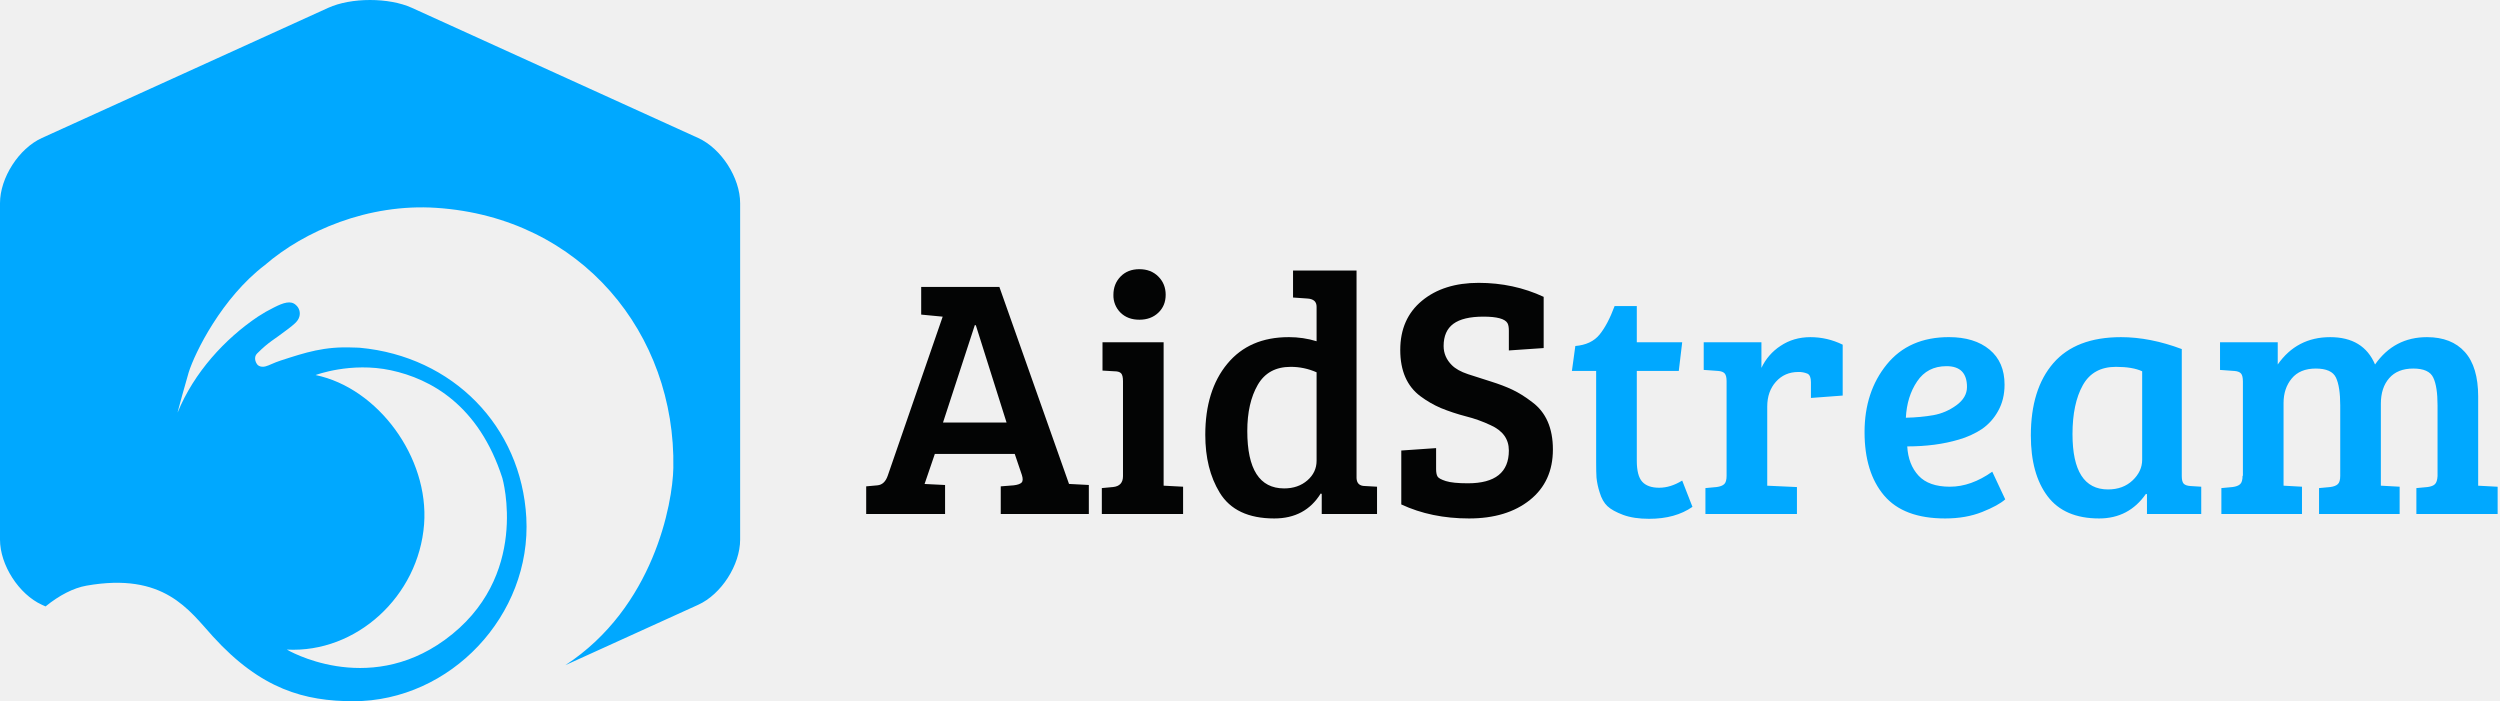
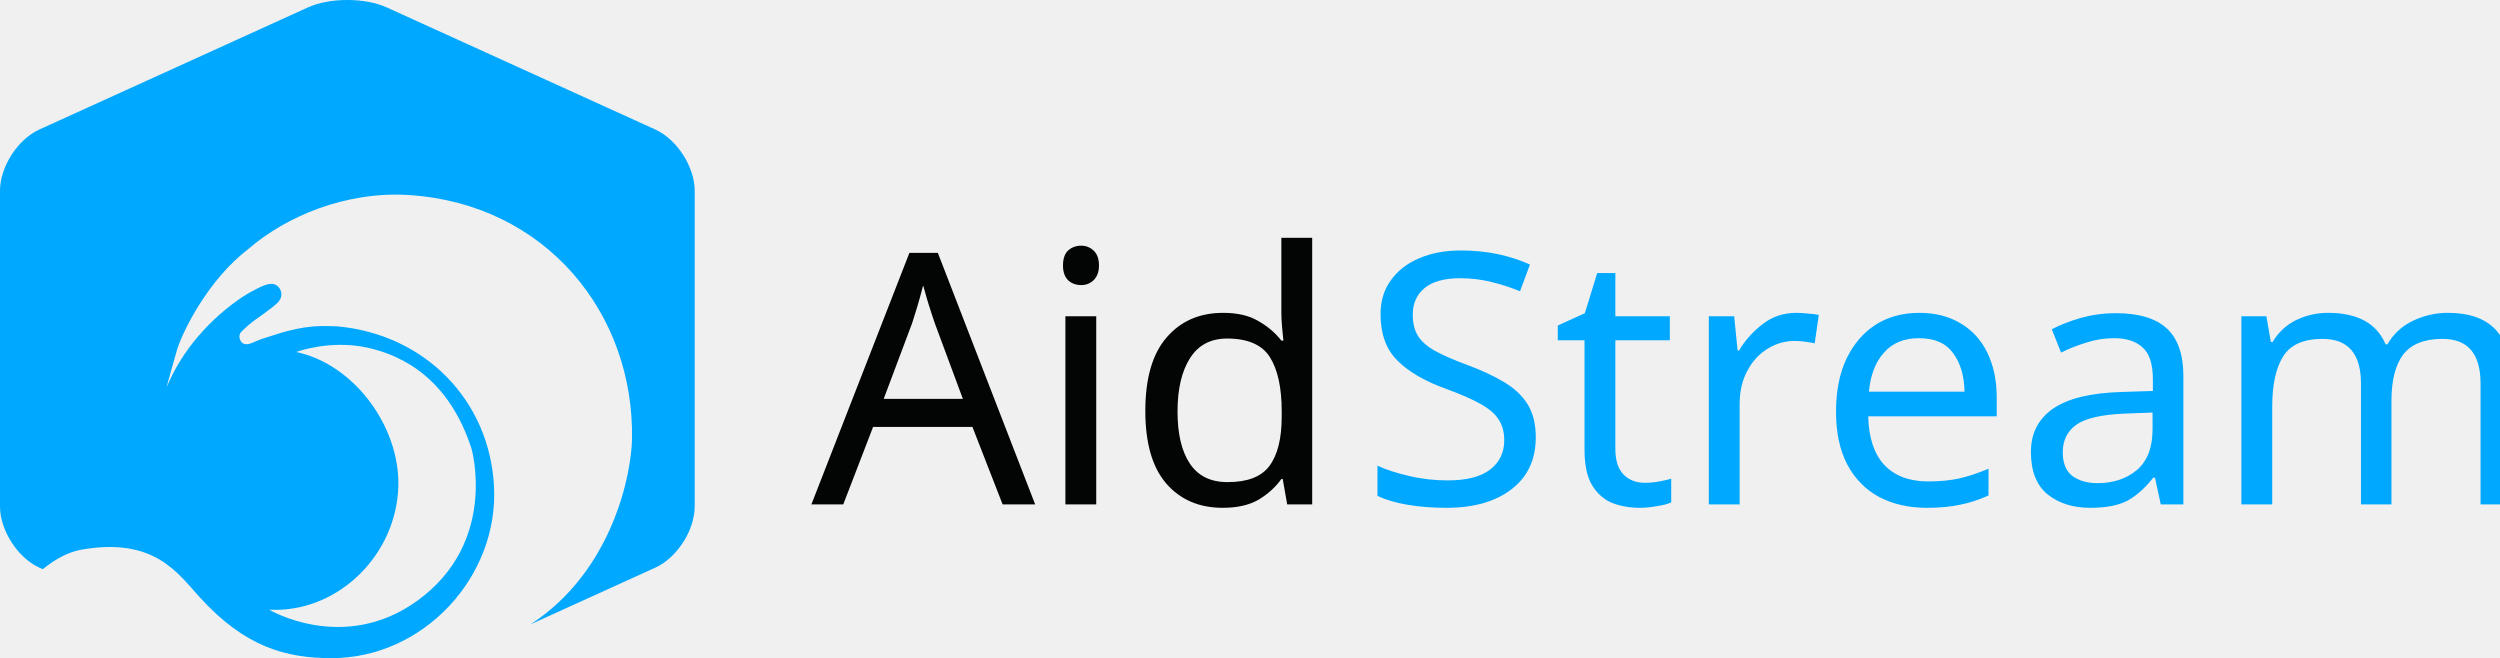
- <svg xmlns="http://www.w3.org/2000/svg" xmlns:xlink="http://www.w3.org/1999/xlink" width="107" height="30" viewBox="0 0 107 30">
+ <svg xmlns="http://www.w3.org/2000/svg" xmlns:xlink="http://www.w3.org/1999/xlink" width="114" height="30" viewBox="0 0 114 30">
  <defs>
    <path id="a" d="M0 0h106.954v30.013H0" />
  </defs>
  <g fill="none" fill-rule="evenodd">
    <g>
      <mask id="b" fill="#fff">
        <use xlink:href="#a" />
      </mask>
      <path d="M18.151 22.44c.218-2.855-1.968-5.833-4.644-6.388 0 0 1.507-.571 3.224-.204 1.705.366 3.763 1.489 4.77 4.613 0 0 1.23 4.252-2.468 6.93-3.362 2.433-6.758.411-6.758.411 2.975.16 5.641-2.281 5.876-5.362M1.95 25.955c.586-.478 1.197-.79 1.747-.888 3.326-.588 4.393 1.05 5.418 2.176 2.06 2.264 3.928 2.768 6.008 2.769 4.164.002 7.632-3.69 7.403-7.858-.214-3.905-3.145-6.9-7.123-7.27-.1-.009-.185-.005-.285-.01-1.235-.054-2.036.21-3.1.555-.306.099-.501.213-.646.25-.174.045-.27-.001-.331-.048-.056-.043-.23-.309-.03-.508.515-.514.695-.562 1.314-1.04.226-.175.431-.32.488-.533a.48.48 0 0 0-.148-.495c-.216-.204-.526-.106-.94.105a6.233 6.233 0 0 0-.682.389c-1.418.952-2.74 2.395-3.437 4.098-.04.097.41-1.522.47-1.709.266-.847 1.416-3.189 3.264-4.596 1.685-1.455 4.416-2.64 7.336-2.446 6.218.413 10.25 5.4 10.143 11.133-.028 1.517-.838 5.967-4.621 8.44l5.687-2.585c.986-.448 1.793-1.703 1.793-2.79V8.696c0-1.086-.807-2.34-1.793-2.789L17.631.336c-.986-.448-2.6-.448-3.585 0L1.793 5.906C.807 6.354 0 7.609 0 8.696v14.399c0 1.086.807 2.34 1.793 2.789" fill="#00A8FF" mask="url(#b)" />
    </g>
-     <path d="M37.994 20.363l2.353-6.81-.92-.088V12.28h3.346l2.981 8.433h.015l.833.044V22h-3.77v-1.184l.555-.044c.165-.02.277-.058.336-.117.058-.058.063-.165.015-.321l-.307-.906h-3.42l-.439 1.286.877.044V22h-3.376v-1.184l.482-.044c.205-.02.351-.156.439-.409zm3.727-6.445l-1.36 4.165h2.719l-1.315-4.165h-.044zm8.082.73v6.139l.833.044V22h-3.478v-1.11l.482-.045c.282-.029.424-.185.424-.467v-4.063c0-.166-.027-.278-.08-.336-.054-.059-.15-.088-.286-.088l-.511-.03V14.65h2.616zm-2.149-2.03c0-.313.103-.573.307-.783.205-.21.473-.314.804-.314.331 0 .602.105.811.314.21.21.315.47.315.782 0 .312-.105.568-.315.767-.21.2-.48.3-.81.3-.332 0-.6-.1-.805-.3a1.026 1.026 0 0 1-.307-.767zm7.498 1.811c.419 0 .818.059 1.198.176v-1.476c0-.215-.126-.332-.38-.351l-.628-.044v-1.155h2.718v8.886c.01.225.132.337.366.337l.511.029V22H56.57v-.862l-.044-.015c-.439.711-1.101 1.067-1.988 1.067-1.11 0-1.89-.37-2.338-1.11-.41-.673-.614-1.496-.614-2.47 0-1.267.314-2.28.943-3.04.628-.76 1.502-1.14 2.623-1.14zm1.198 5.291v-3.785a2.705 2.705 0 0 0-1.11-.234c-.643 0-1.114.258-1.41.774-.298.517-.446 1.175-.446 1.974 0 1.636.526 2.455 1.578 2.455.4 0 .73-.115.994-.344.263-.229.394-.509.394-.84zm6.475.965c1.17 0 1.754-.468 1.754-1.403 0-.488-.258-.848-.775-1.082a5.777 5.777 0 0 0-1.06-.38 8.496 8.496 0 0 1-1.081-.358 4.347 4.347 0 0 1-.87-.504c-.574-.429-.862-1.089-.862-1.98 0-.892.31-1.594.928-2.105.619-.512 1.428-.767 2.426-.767.999 0 1.927.2 2.784.599v2.192l-1.49.102v-.847c0-.146-.02-.254-.059-.322-.107-.185-.45-.278-1.03-.278-.58 0-1.009.103-1.286.307-.278.205-.417.522-.417.95 0 .312.117.585.351.819.156.156.387.285.694.387.307.102.634.207.98.314.345.108.652.224.92.351.268.127.548.302.84.526.595.439.892 1.116.892 2.032 0 .916-.329 1.637-.986 2.163-.658.526-1.525.789-2.602.789s-2.044-.2-2.901-.6v-2.308l1.49-.103v.892c0 .146.02.253.06.321.038.069.158.134.357.198.2.063.514.095.943.095z" fill="#030404" />
-     <path d="M69.105 13.1h.95v1.549h1.943l-.146 1.227h-1.797v3.844c0 .429.078.728.233.899.156.17.397.256.724.256.326 0 .655-.103.986-.307l.439 1.125c-.487.341-1.106.512-1.856.512-.439 0-.809-.056-1.111-.168-.302-.113-.526-.237-.672-.373-.146-.137-.259-.336-.336-.6a3.03 3.03 0 0 1-.132-.62c-.01-.152-.015-.373-.015-.665v-3.903h-1.037l.146-1.067c.458-.039.804-.202 1.038-.49.233-.287.448-.693.643-1.22zm4.793 7.263v-4.048c0-.156-.026-.266-.08-.33-.054-.062-.149-.099-.285-.109l-.614-.044V14.65h2.47v1.096a2.27 2.27 0 0 1 .819-.943c.37-.248.796-.373 1.278-.373.483 0 .943.108 1.381.322v2.178l-1.359.102v-.672c0-.195-.048-.317-.146-.366a.951.951 0 0 0-.394-.073c-.39 0-.71.139-.958.417-.248.277-.372.63-.372 1.06v3.39l1.271.058V22h-3.917v-1.11l.483-.045c.146-.02.253-.06.321-.124.068-.063.102-.183.102-.358zm9.515-5.934c.73 0 1.31.178 1.739.534.429.355.643.855.643 1.498 0 .429-.093.806-.278 1.133a2.243 2.243 0 0 1-.687.767 3.607 3.607 0 0 1-.993.453c-.653.195-1.389.292-2.207.292.029.517.19.933.482 1.25.292.316.74.475 1.345.475.604 0 1.208-.215 1.812-.643l.555 1.184c-.195.175-.523.355-.986.54-.463.185-.992.278-1.586.278-1.189 0-2.06-.329-2.616-.987-.555-.657-.833-1.56-.833-2.71s.317-2.115.95-2.894c.633-.78 1.52-1.17 2.66-1.17zm.321 2.916c.302-.22.453-.48.453-.782 0-.594-.292-.891-.877-.891-.545 0-.964.216-1.256.65-.293.434-.453.952-.483 1.557.429-.01.821-.047 1.177-.11.355-.063.684-.205.986-.424zm9.646-2.404v5.437c0 .156.027.263.08.321.054.059.15.093.286.103l.467.029V22H91.89v-.848l-.044-.014c-.487.701-1.155 1.052-2.003 1.052-.993 0-1.729-.317-2.206-.95-.478-.633-.717-1.5-.717-2.601 0-1.326.322-2.358.965-3.099.643-.74 1.608-1.11 2.894-1.11.828 0 1.695.17 2.601.51zm-1.695 4.735v-3.785c-.273-.127-.648-.19-1.125-.19-.653 0-1.126.263-1.418.79-.292.525-.439 1.222-.439 2.09 0 1.578.507 2.367 1.52 2.367.43 0 .78-.13 1.053-.388.273-.258.409-.553.409-.884zm3.332-3.844V14.65h2.47v.95c.546-.78 1.294-1.17 2.244-1.17.95 0 1.59.39 1.921 1.17.546-.78 1.287-1.17 2.222-1.17.702 0 1.242.212 1.622.636.38.424.57 1.06.57 1.907v3.815l.833.044V22h-3.478v-1.11l.482-.045c.146-.02.251-.06.314-.124.064-.063.1-.178.11-.343v-3.026c0-.536-.06-.933-.183-1.19-.121-.259-.406-.388-.855-.388-.448 0-.791.136-1.03.41-.239.272-.358.637-.358 1.095v3.508l.804.044V22h-3.45v-1.11l.483-.045c.146-.02.253-.06.321-.124.069-.063.103-.183.103-.358v-3.01c0-.537-.061-.934-.183-1.192-.122-.258-.41-.387-.862-.387-.453 0-.797.141-1.03.424-.234.282-.351.633-.351 1.052v3.537l.789.044V22h-3.45v-1.11l.483-.045c.146-.02.253-.06.321-.124.069-.063.103-.183.103-.358h.014V16.33c0-.165-.026-.28-.08-.343-.054-.063-.149-.1-.285-.11l-.614-.044z" fill="#00A8FF" />
+     <text font-family="BreeSerif-Regular, Bree Serif" font-size="16" fill="#030404">
+       <tspan x="37" y="23">Aid</tspan>
+     </text>
+     <text font-family="BreeSerif-Regular, Bree Serif" font-size="16" fill="#00A8FF">
+       <tspan x="62" y="23">Stream</tspan>
+     </text>
  </g>
</svg>
